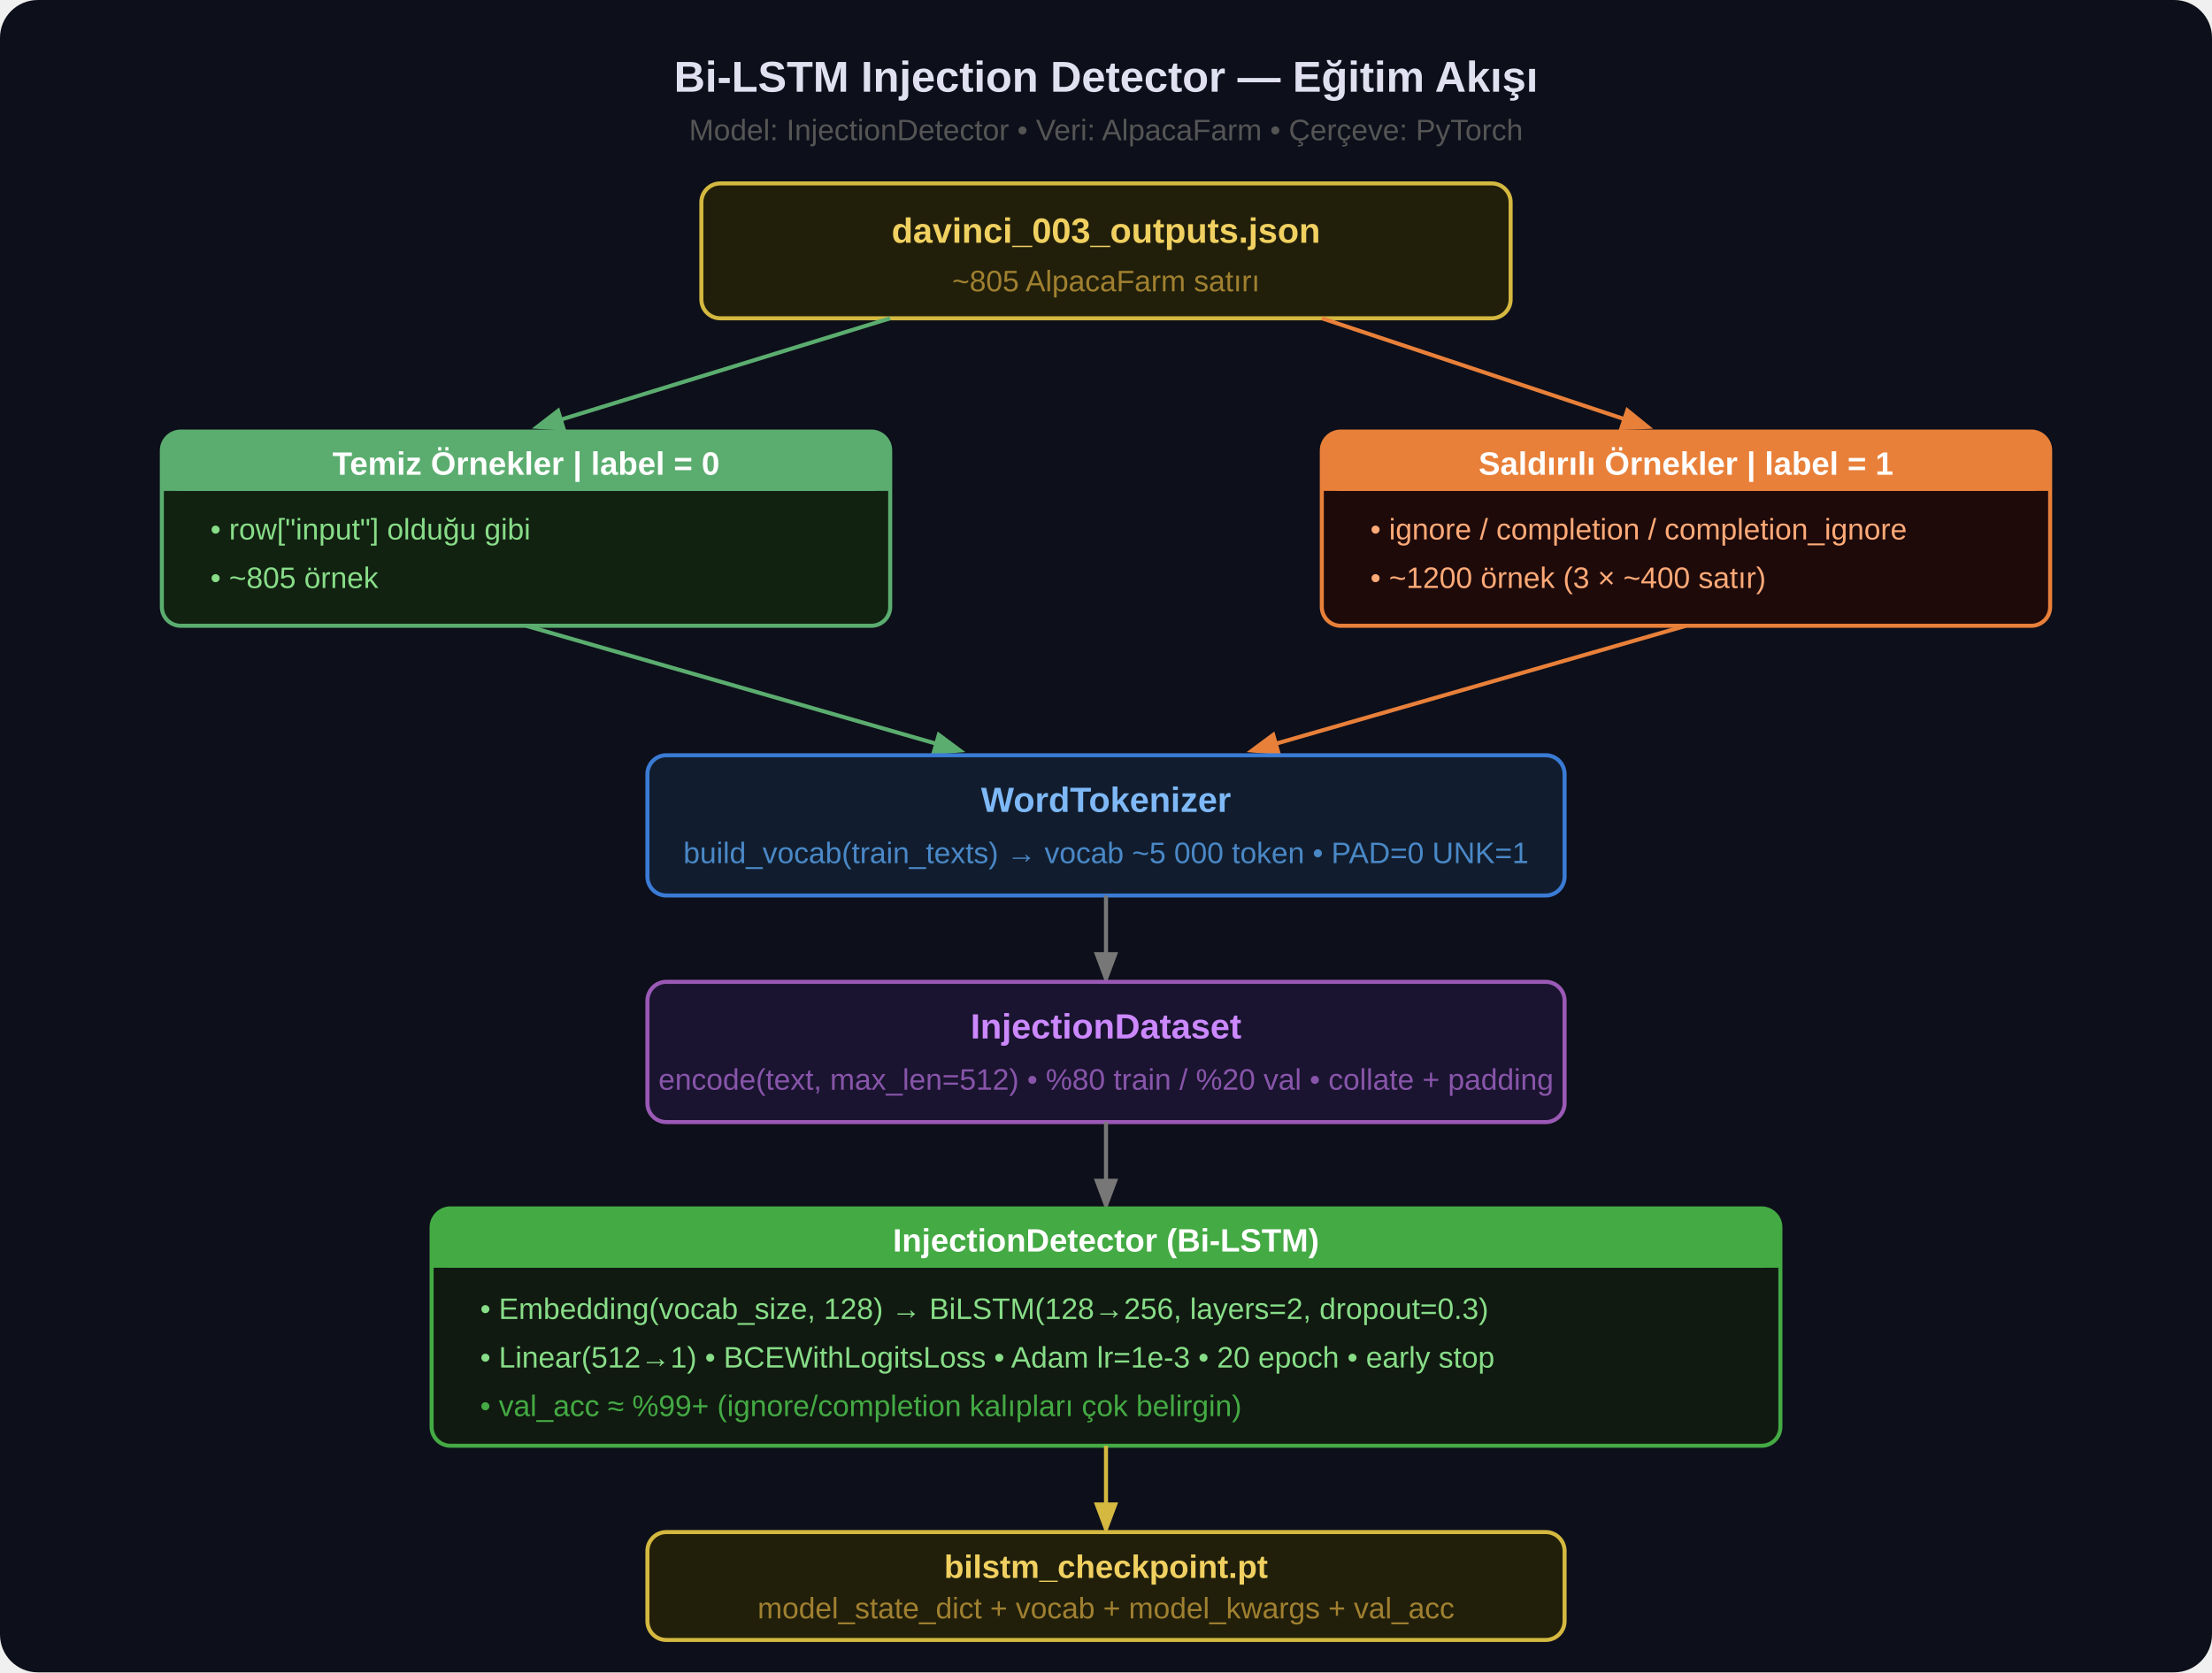
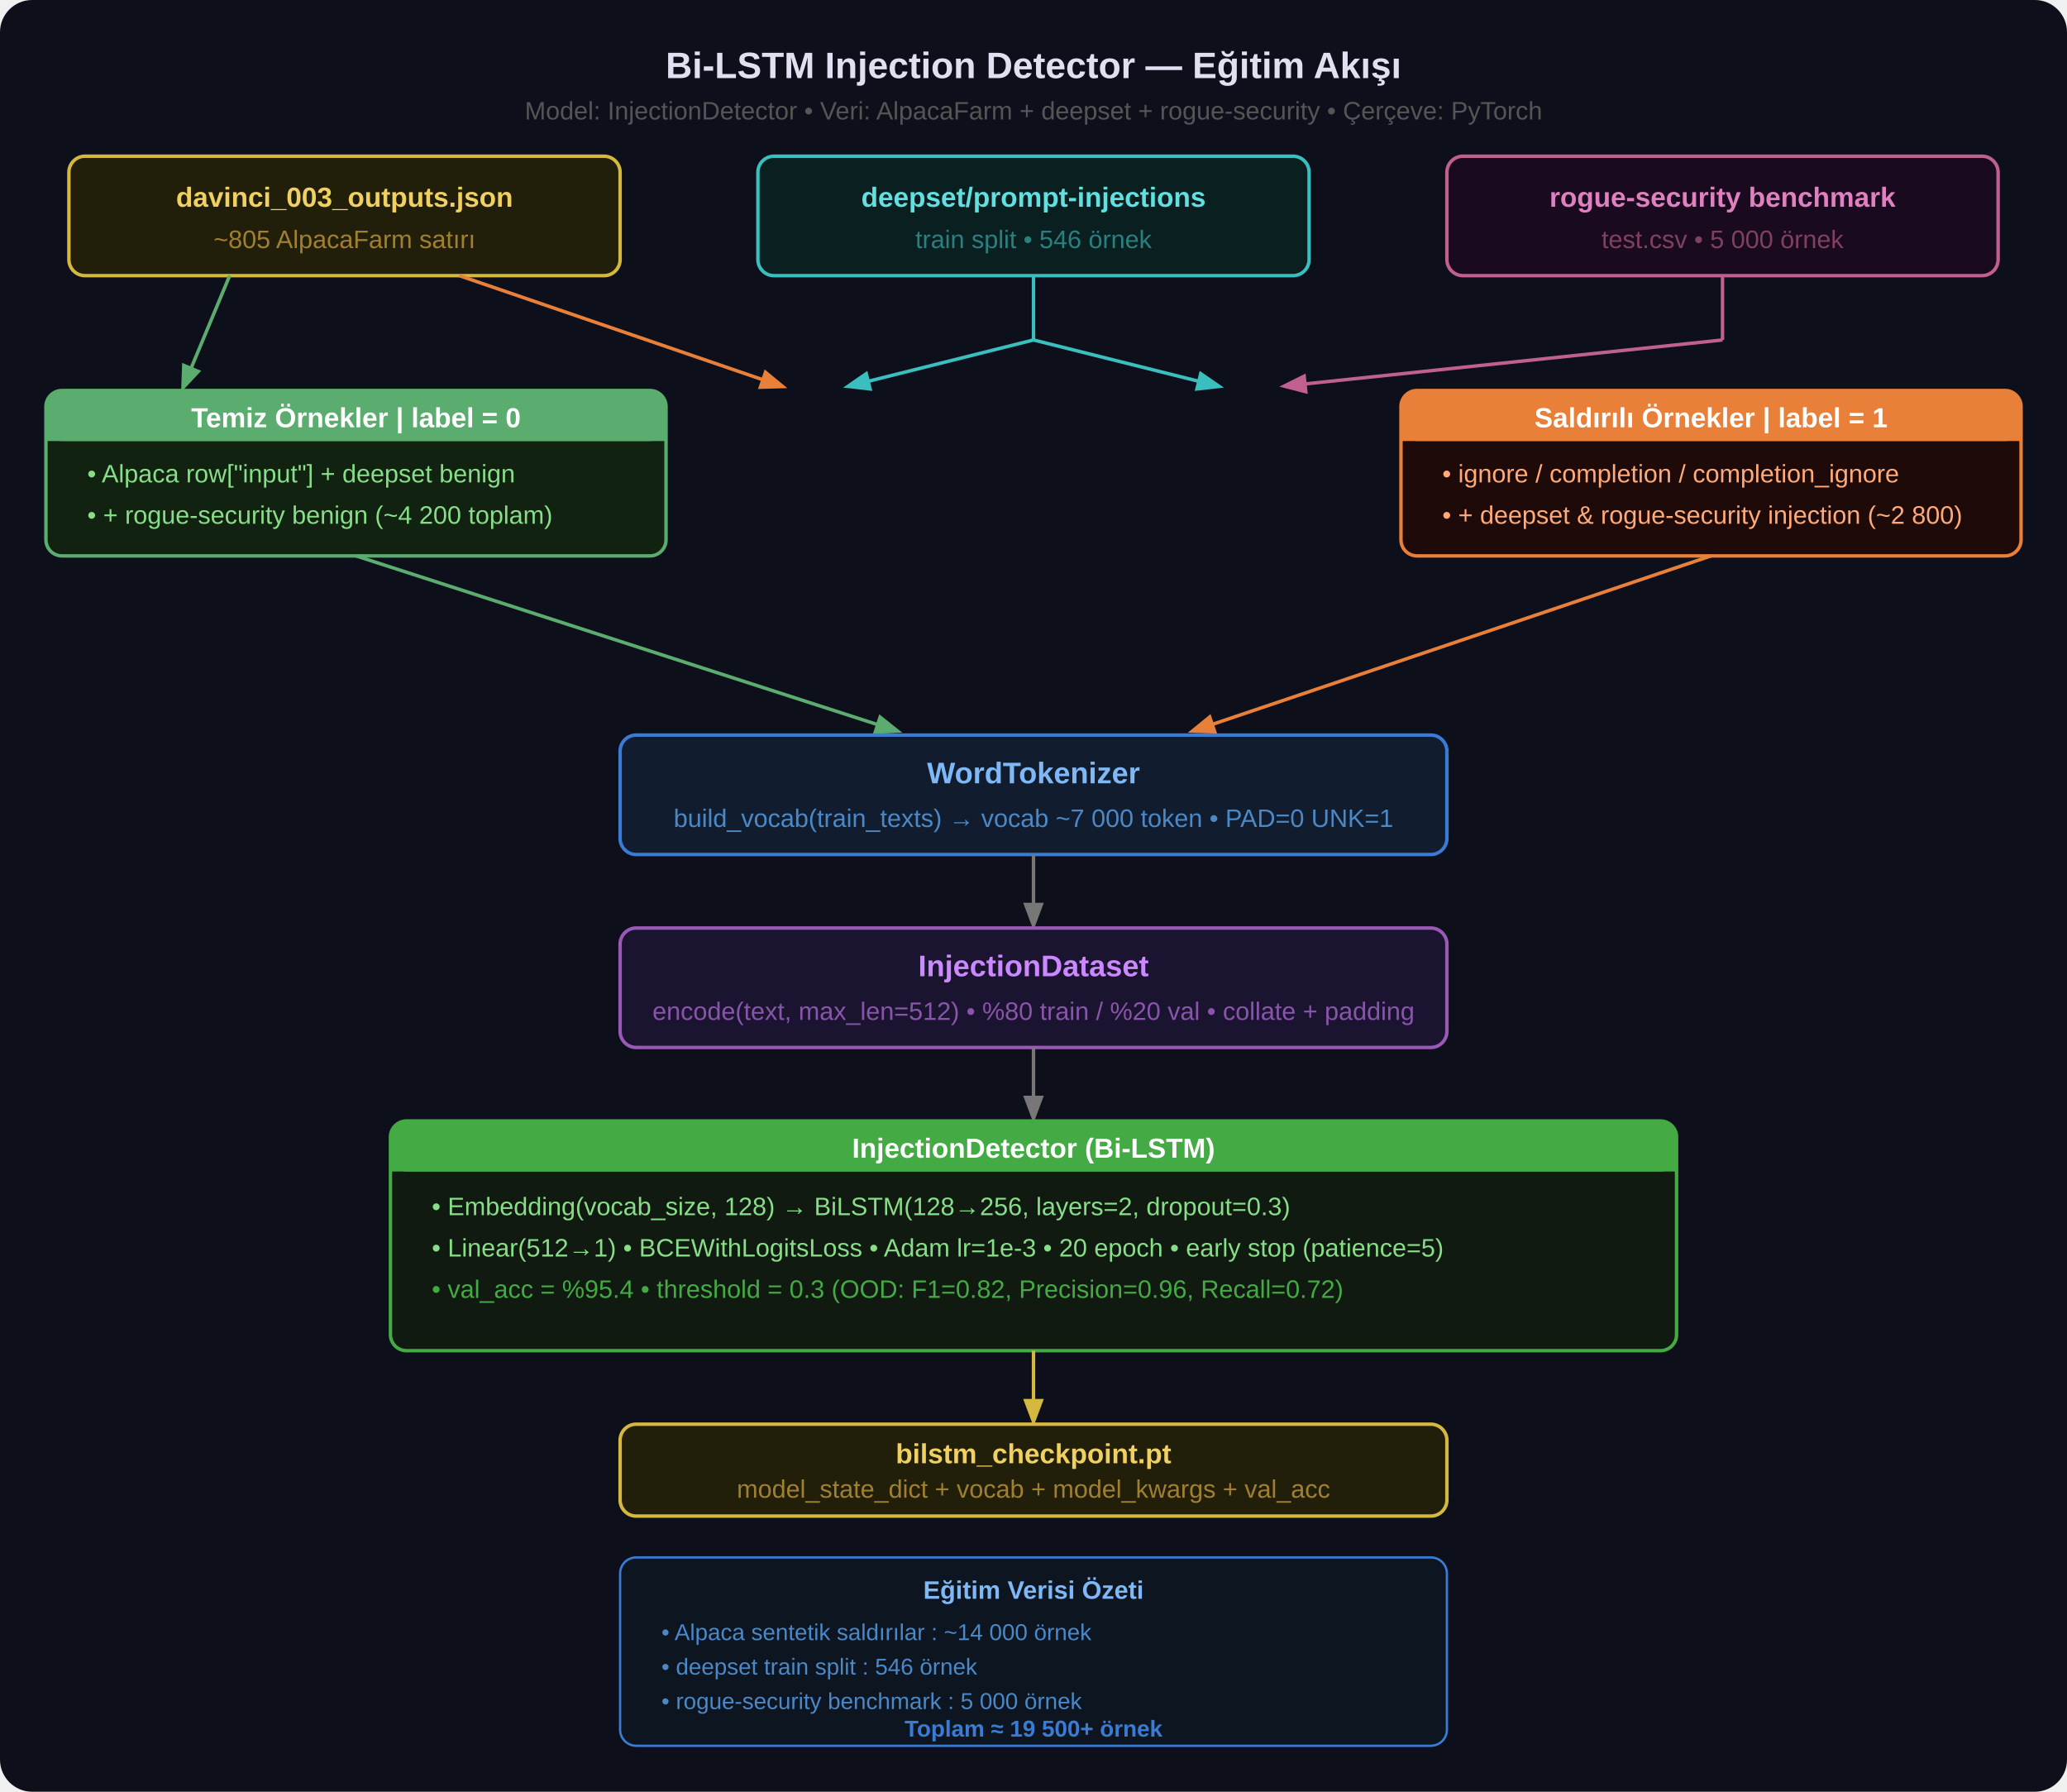
- <svg xmlns="http://www.w3.org/2000/svg" viewBox="0 0 820 620" font-family="'Segoe UI', Arial, sans-serif">
+ <svg xmlns="http://www.w3.org/2000/svg" viewBox="0 0 900 780" font-family="'Segoe UI', Arial, sans-serif">
  <defs>
    <marker id="aBlue" markerWidth="8" markerHeight="8" refX="6" refY="3" orient="auto">
      <path d="M0,0 L0,6 L8,3 z" fill="#3A7BD5" />
    </marker>
    <marker id="aGreen" markerWidth="8" markerHeight="8" refX="6" refY="3" orient="auto">
      <path d="M0,0 L0,6 L8,3 z" fill="#5BAD6F" />
    </marker>
    <marker id="aGray" markerWidth="8" markerHeight="8" refX="6" refY="3" orient="auto">
      <path d="M0,0 L0,6 L8,3 z" fill="#777" />
    </marker>
    <marker id="aOrange" markerWidth="8" markerHeight="8" refX="6" refY="3" orient="auto">
      <path d="M0,0 L0,6 L8,3 z" fill="#E8803A" />
    </marker>
    <marker id="aGold" markerWidth="8" markerHeight="8" refX="6" refY="3" orient="auto">
      <path d="M0,0 L0,6 L8,3 z" fill="#D4B840" />
    </marker>
+     <marker id="aCyan" markerWidth="8" markerHeight="8" refX="6" refY="3" orient="auto">
+       <path d="M0,0 L0,6 L8,3 z" fill="#3ABFBF" />
+     </marker>
+     <marker id="aPink" markerWidth="8" markerHeight="8" refX="6" refY="3" orient="auto">
+       <path d="M0,0 L0,6 L8,3 z" fill="#C06090" />
+     </marker>
  </defs>
-   <rect width="820" height="620" fill="#0d0f1a" rx="14" />
-   <text x="410" y="34" text-anchor="middle" fill="#E0E0F0" font-size="16" font-weight="bold">Bi-LSTM Injection Detector — Eğitim Akışı</text>
-   <text x="410" y="52" text-anchor="middle" fill="#555" font-size="11">Model: InjectionDetector  •  Veri: AlpacaFarm  •  Çerçeve: PyTorch</text>
-   <rect x="260" y="68" width="300" height="50" rx="7" fill="#211f0a" stroke="#D4B840" stroke-width="1.5" />
-   <text x="410" y="90" text-anchor="middle" fill="#F0D060" font-size="13" font-weight="bold">davinci_003_outputs.json</text>
-   <text x="410" y="108" text-anchor="middle" fill="#A08030" font-size="11">~805 AlpacaFarm satırı</text>
-   <line x1="330" y1="118" x2="200" y2="158" stroke="#5BAD6F" stroke-width="1.5" marker-end="url(#aGreen)" />
-   <line x1="490" y1="118" x2="610" y2="158" stroke="#E8803A" stroke-width="1.5" marker-end="url(#aOrange)" />
-   <rect x="60" y="160" width="270" height="72" rx="7" fill="#112211" stroke="#5BAD6F" stroke-width="1.5" />
-   <rect x="60" y="160" width="270" height="22" rx="7" fill="#5BAD6F" />
-   <rect x="60" y="174" width="270" height="8" fill="#5BAD6F" />
-   <text x="195" y="176" text-anchor="middle" fill="white" font-size="12" font-weight="bold">Temiz Örnekler  |  label = 0</text>
-   <text x="78" y="200" fill="#88DD88" font-size="11">• row["input"] olduğu gibi</text>
-   <text x="78" y="218" fill="#88DD88" font-size="11">• ~805 örnek</text>
-   <rect x="490" y="160" width="270" height="72" rx="7" fill="#1f0a0a" stroke="#E8803A" stroke-width="1.5" />
-   <rect x="490" y="160" width="270" height="22" rx="7" fill="#E8803A" />
-   <rect x="490" y="174" width="270" height="8" fill="#E8803A" />
-   <text x="625" y="176" text-anchor="middle" fill="white" font-size="12" font-weight="bold">Saldırılı Örnekler  |  label = 1</text>
-   <text x="508" y="200" fill="#FFAA77" font-size="11">• ignore / completion / completion_ignore</text>
-   <text x="508" y="218" fill="#FFAA77" font-size="11">• ~1200 örnek  (3 × ~400 satır)</text>
-   <line x1="195" y1="232" x2="355" y2="278" stroke="#5BAD6F" stroke-width="1.5" marker-end="url(#aGreen)" />
-   <line x1="625" y1="232" x2="465" y2="278" stroke="#E8803A" stroke-width="1.5" marker-end="url(#aOrange)" />
-   <rect x="240" y="280" width="340" height="52" rx="7" fill="#111d2e" stroke="#3A7BD5" stroke-width="1.5" />
-   <text x="410" y="301" text-anchor="middle" fill="#7EB8F7" font-size="13" font-weight="bold">WordTokenizer</text>
-   <text x="410" y="320" text-anchor="middle" fill="#4A88C7" font-size="11">build_vocab(train_texts)  →  vocab ~5 000 token  •  PAD=0  UNK=1</text>
-   <line x1="410" y1="332" x2="410" y2="362" stroke="#777" stroke-width="1.5" marker-end="url(#aGray)" />
-   <rect x="240" y="364" width="340" height="52" rx="7" fill="#1a1430" stroke="#9B59B6" stroke-width="1.5" />
-   <text x="410" y="385" text-anchor="middle" fill="#CC88FF" font-size="13" font-weight="bold">InjectionDataset</text>
-   <text x="410" y="404" text-anchor="middle" fill="#8855AA" font-size="11">encode(text, max_len=512)  •  %80 train  /  %20 val  •  collate + padding</text>
-   <line x1="410" y1="416" x2="410" y2="446" stroke="#777" stroke-width="1.5" marker-end="url(#aGray)" />
-   <rect x="160" y="448" width="500" height="88" rx="7" fill="#101a10" stroke="#44AA44" stroke-width="1.5" />
-   <rect x="160" y="448" width="500" height="22" rx="7" fill="#44AA44" />
-   <rect x="160" y="462" width="500" height="8" fill="#44AA44" />
-   <text x="410" y="464" text-anchor="middle" fill="white" font-size="12" font-weight="bold">InjectionDetector  (Bi-LSTM)</text>
-   <text x="178" y="489" fill="#88DD88" font-size="11">• Embedding(vocab_size, 128)  →  BiLSTM(128→256, layers=2, dropout=0.3)</text>
-   <text x="178" y="507" fill="#88DD88" font-size="11">• Linear(512→1)  •  BCEWithLogitsLoss  •  Adam lr=1e-3  •  20 epoch  •  early stop</text>
-   <text x="178" y="525" fill="#44AA44" font-size="11">• val_acc ≈ %99+  (ignore/completion kalıpları çok belirgin)</text>
-   <line x1="410" y1="536" x2="410" y2="566" stroke="#D4B840" stroke-width="1.5" marker-end="url(#aGold)" />
-   <rect x="240" y="568" width="340" height="40" rx="7" fill="#211f0a" stroke="#D4B840" stroke-width="1.5" />
-   <text x="410" y="585" text-anchor="middle" fill="#F0D060" font-size="12" font-weight="bold">bilstm_checkpoint.pt</text>
-   <text x="410" y="600" text-anchor="middle" fill="#A08030" font-size="11">model_state_dict  +  vocab  +  model_kwargs  +  val_acc</text>
+   <rect width="900" height="780" fill="#0d0f1a" rx="14" />
+   <text x="450" y="34" text-anchor="middle" fill="#E0E0F0" font-size="16" font-weight="bold">Bi-LSTM Injection Detector — Eğitim Akışı</text>
+   <text x="450" y="52" text-anchor="middle" fill="#555" font-size="11">Model: InjectionDetector  •  Veri: AlpacaFarm + deepset + rogue-security  •  Çerçeve: PyTorch</text>
+   <rect x="30" y="68" width="240" height="52" rx="7" fill="#211f0a" stroke="#D4B840" stroke-width="1.5" />
+   <text x="150" y="90" text-anchor="middle" fill="#F0D060" font-size="12" font-weight="bold">davinci_003_outputs.json</text>
+   <text x="150" y="108" text-anchor="middle" fill="#A08030" font-size="11">~805 AlpacaFarm satırı</text>
+   <rect x="330" y="68" width="240" height="52" rx="7" fill="#0a1f1f" stroke="#3ABFBF" stroke-width="1.5" />
+   <text x="450" y="90" text-anchor="middle" fill="#60E0E0" font-size="12" font-weight="bold">deepset/prompt-injections</text>
+   <text x="450" y="108" text-anchor="middle" fill="#2A8080" font-size="11">train split  •  546 örnek</text>
+   <rect x="630" y="68" width="240" height="52" rx="7" fill="#1a0a1f" stroke="#C06090" stroke-width="1.5" />
+   <text x="750" y="90" text-anchor="middle" fill="#E080C0" font-size="12" font-weight="bold">rogue-security benchmark</text>
+   <text x="750" y="108" text-anchor="middle" fill="#804060" font-size="11">test.csv  •  5 000 örnek</text>
+   <line x1="100" y1="120" x2="80" y2="168" stroke="#5BAD6F" stroke-width="1.5" marker-end="url(#aGreen)" />
+   <line x1="200" y1="120" x2="340" y2="168" stroke="#E8803A" stroke-width="1.5" marker-end="url(#aOrange)" />
+   <line x1="450" y1="120" x2="450" y2="148" stroke="#3ABFBF" stroke-width="1.5" />
+   <line x1="450" y1="148" x2="370" y2="168" stroke="#3ABFBF" stroke-width="1.5" marker-end="url(#aCyan)" />
+   <line x1="450" y1="148" x2="530" y2="168" stroke="#3ABFBF" stroke-width="1.5" marker-end="url(#aCyan)" />
+   <line x1="750" y1="120" x2="750" y2="148" stroke="#C06090" stroke-width="1.5" />
+   <line x1="750" y1="148" x2="560" y2="168" stroke="#C06090" stroke-width="1.5" marker-end="url(#aPink)" />
+   <rect x="20" y="170" width="270" height="72" rx="7" fill="#112211" stroke="#5BAD6F" stroke-width="1.5" />
+   <rect x="20" y="170" width="270" height="22" rx="7" fill="#5BAD6F" />
+   <rect x="20" y="184" width="270" height="8" fill="#5BAD6F" />
+   <text x="155" y="186" text-anchor="middle" fill="white" font-size="12" font-weight="bold">Temiz Örnekler  |  label = 0</text>
+   <text x="38" y="210" fill="#88DD88" font-size="11">• Alpaca row["input"] + deepset benign</text>
+   <text x="38" y="228" fill="#88DD88" font-size="11">• + rogue-security benign  (~4 200 toplam)</text>
+   <rect x="610" y="170" width="270" height="72" rx="7" fill="#1f0a0a" stroke="#E8803A" stroke-width="1.5" />
+   <rect x="610" y="170" width="270" height="22" rx="7" fill="#E8803A" />
+   <rect x="610" y="184" width="270" height="8" fill="#E8803A" />
+   <text x="745" y="186" text-anchor="middle" fill="white" font-size="12" font-weight="bold">Saldırılı Örnekler  |  label = 1</text>
+   <text x="628" y="210" fill="#FFAA77" font-size="11">• ignore / completion / completion_ignore</text>
+   <text x="628" y="228" fill="#FFAA77" font-size="11">• + deepset &amp; rogue-security injection (~2 800)</text>
+   <line x1="155" y1="242" x2="390" y2="318" stroke="#5BAD6F" stroke-width="1.5" marker-end="url(#aGreen)" />
+   <line x1="745" y1="242" x2="520" y2="318" stroke="#E8803A" stroke-width="1.5" marker-end="url(#aOrange)" />
+   <rect x="270" y="320" width="360" height="52" rx="7" fill="#111d2e" stroke="#3A7BD5" stroke-width="1.5" />
+   <text x="450" y="341" text-anchor="middle" fill="#7EB8F7" font-size="13" font-weight="bold">WordTokenizer</text>
+   <text x="450" y="360" text-anchor="middle" fill="#4A88C7" font-size="11">build_vocab(train_texts)  →  vocab ~7 000 token  •  PAD=0  UNK=1</text>
+   <line x1="450" y1="372" x2="450" y2="402" stroke="#777" stroke-width="1.5" marker-end="url(#aGray)" />
+   <rect x="270" y="404" width="360" height="52" rx="7" fill="#1a1430" stroke="#9B59B6" stroke-width="1.5" />
+   <text x="450" y="425" text-anchor="middle" fill="#CC88FF" font-size="13" font-weight="bold">InjectionDataset</text>
+   <text x="450" y="444" text-anchor="middle" fill="#8855AA" font-size="11">encode(text, max_len=512)  •  %80 train  /  %20 val  •  collate + padding</text>
+   <line x1="450" y1="456" x2="450" y2="486" stroke="#777" stroke-width="1.5" marker-end="url(#aGray)" />
+   <rect x="170" y="488" width="560" height="100" rx="7" fill="#101a10" stroke="#44AA44" stroke-width="1.5" />
+   <rect x="170" y="488" width="560" height="22" rx="7" fill="#44AA44" />
+   <rect x="170" y="502" width="560" height="8" fill="#44AA44" />
+   <text x="450" y="504" text-anchor="middle" fill="white" font-size="12" font-weight="bold">InjectionDetector  (Bi-LSTM)</text>
+   <text x="188" y="529" fill="#88DD88" font-size="11">• Embedding(vocab_size, 128)  →  BiLSTM(128→256, layers=2, dropout=0.3)</text>
+   <text x="188" y="547" fill="#88DD88" font-size="11">• Linear(512→1)  •  BCEWithLogitsLoss  •  Adam lr=1e-3  •  20 epoch  •  early stop (patience=5)</text>
+   <text x="188" y="565" fill="#44AA44" font-size="11">• val_acc = %95.4  •  threshold = 0.3  (OOD: F1=0.82, Precision=0.96, Recall=0.72)</text>
+   <line x1="450" y1="588" x2="450" y2="618" stroke="#D4B840" stroke-width="1.5" marker-end="url(#aGold)" />
+   <rect x="270" y="620" width="360" height="40" rx="7" fill="#211f0a" stroke="#D4B840" stroke-width="1.5" />
+   <text x="450" y="637" text-anchor="middle" fill="#F0D060" font-size="12" font-weight="bold">bilstm_checkpoint.pt</text>
+   <text x="450" y="652" text-anchor="middle" fill="#A08030" font-size="11">model_state_dict  +  vocab  +  model_kwargs  +  val_acc</text>
+   <rect x="270" y="678" width="360" height="82" rx="7" fill="#0d1520" stroke="#3A7BD5" stroke-width="1" />
+   <text x="450" y="696" text-anchor="middle" fill="#7EB8F7" font-size="11" font-weight="bold">Eğitim Verisi Özeti</text>
+   <text x="288" y="714" fill="#4A88C7" font-size="10">• Alpaca sentetik saldırılar  :  ~14 000 örnek</text>
+   <text x="288" y="729" fill="#4A88C7" font-size="10">• deepset train split           :     546 örnek</text>
+   <text x="288" y="744" fill="#4A88C7" font-size="10">• rogue-security benchmark :   5 000 örnek</text>
+   <text x="450" y="756" text-anchor="middle" fill="#3A7BD5" font-size="10" font-weight="bold">Toplam  ≈  19 500+ örnek</text>
</svg>
